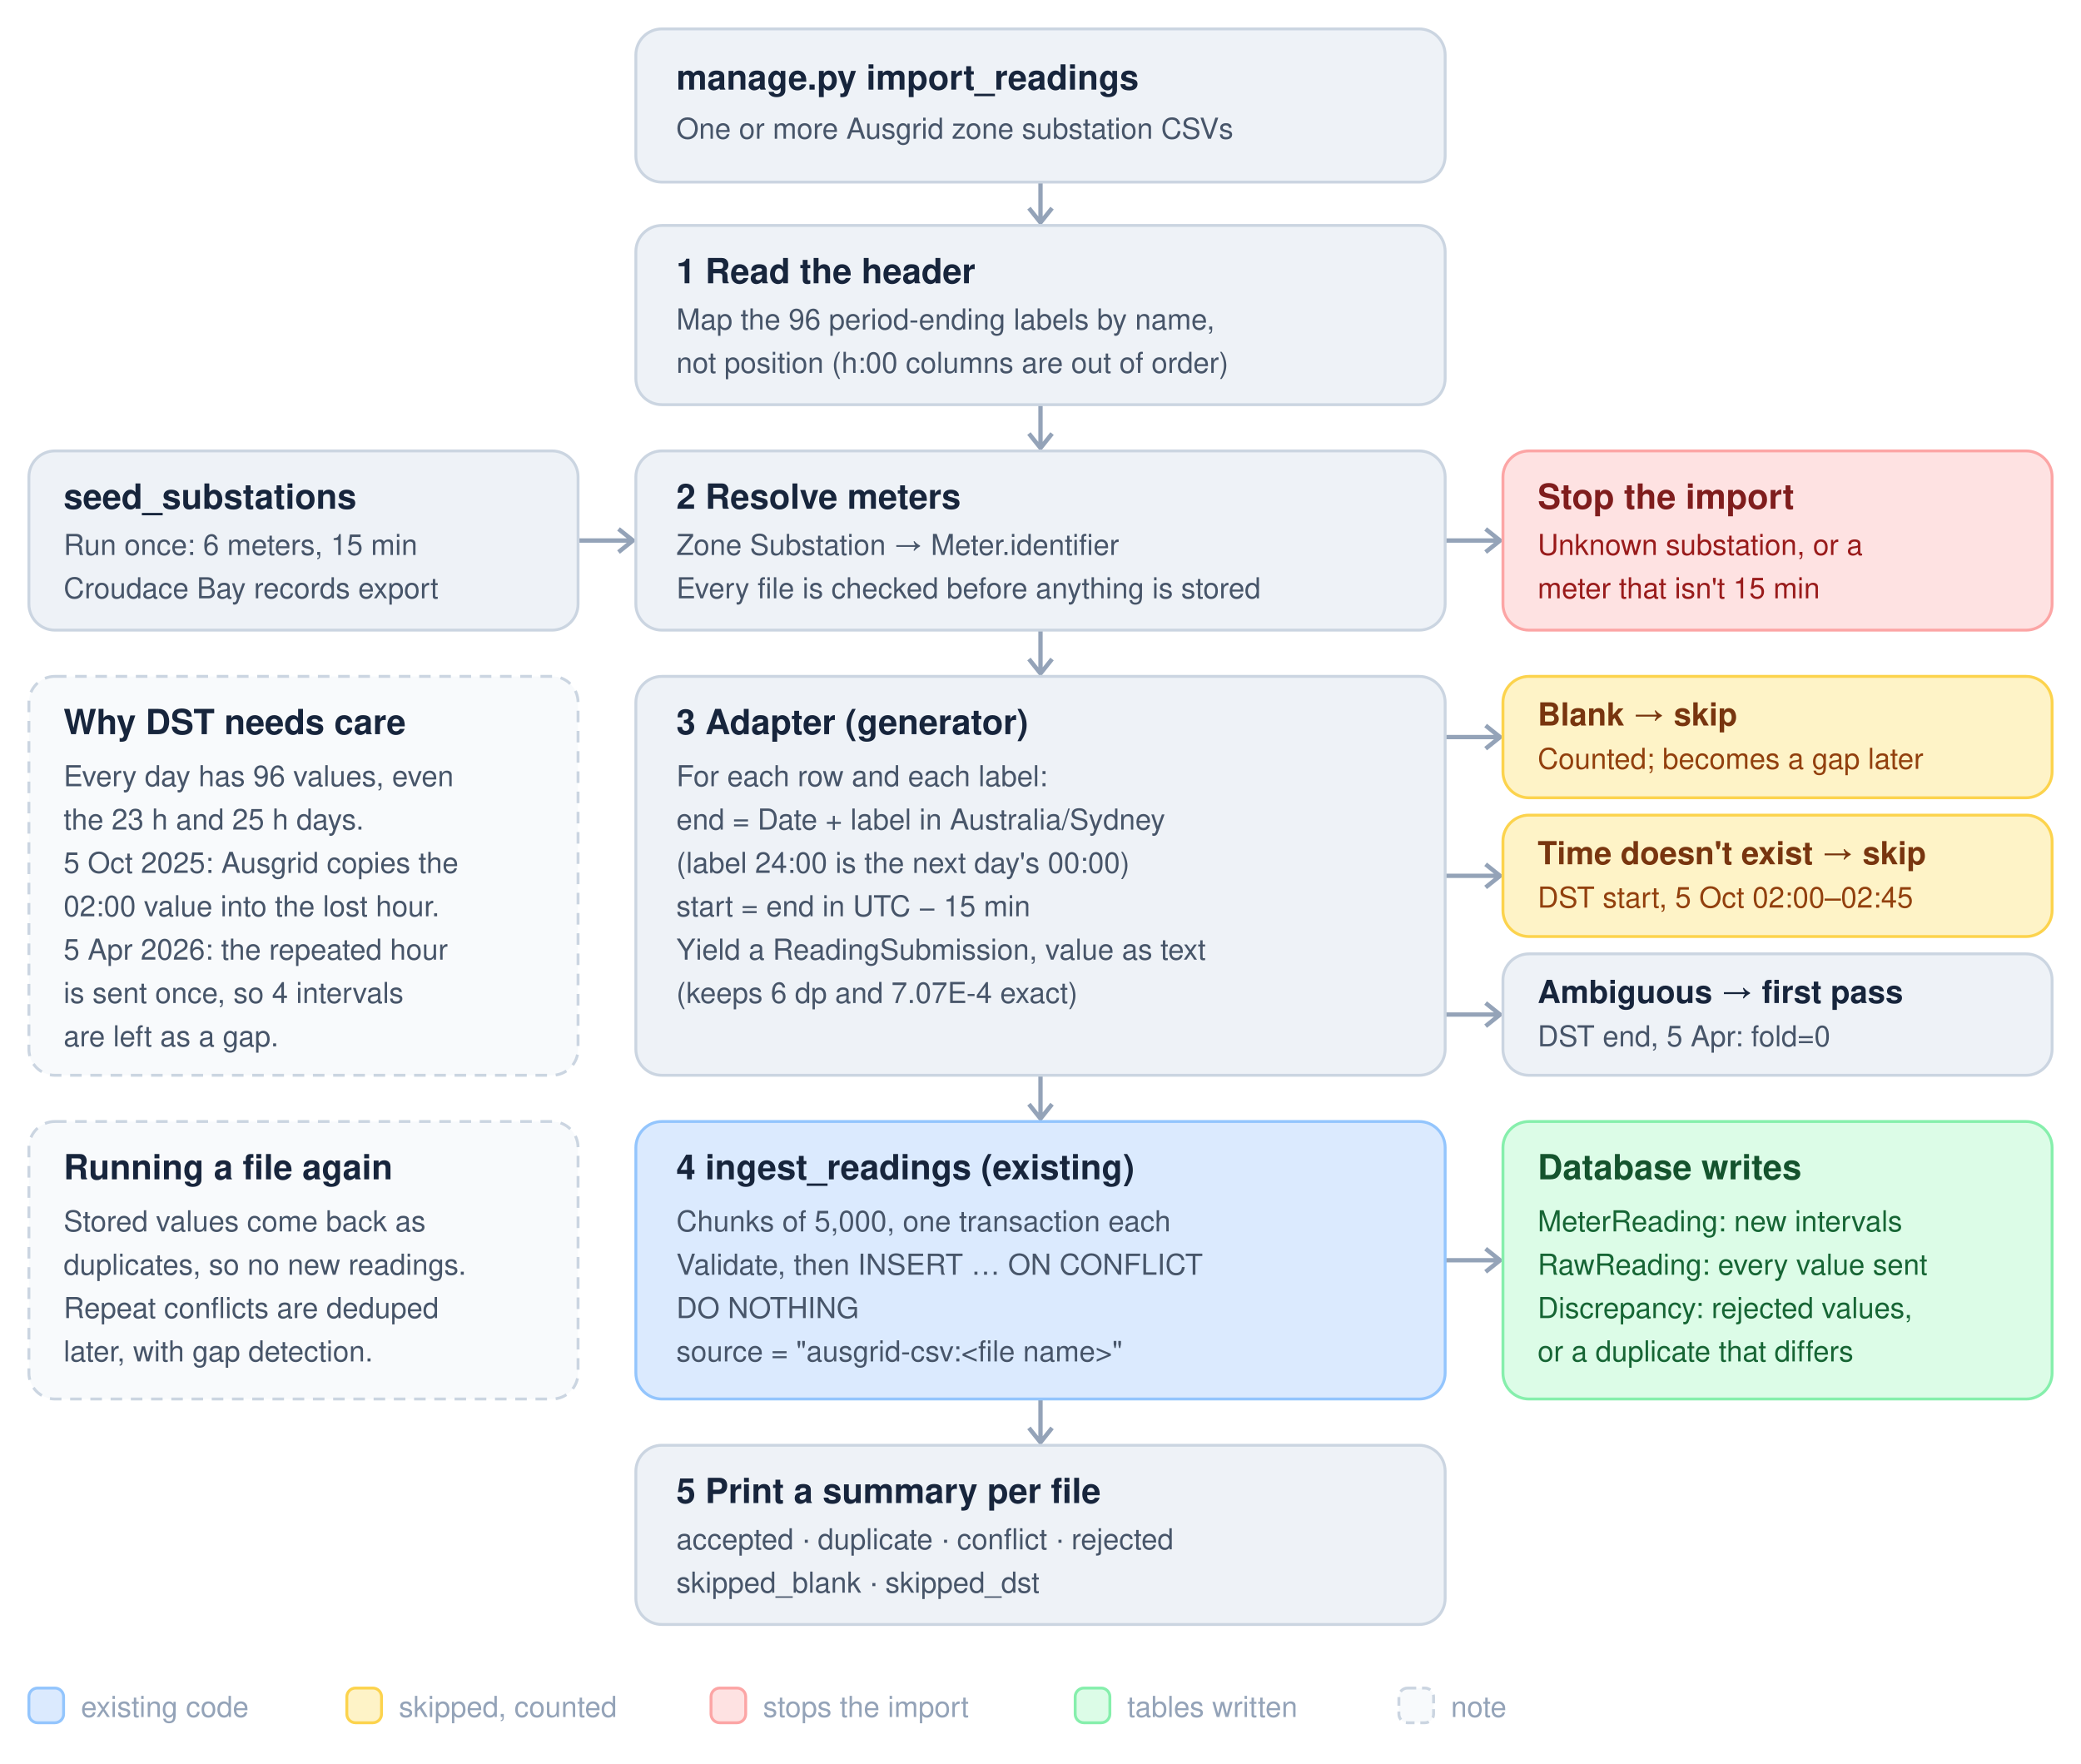
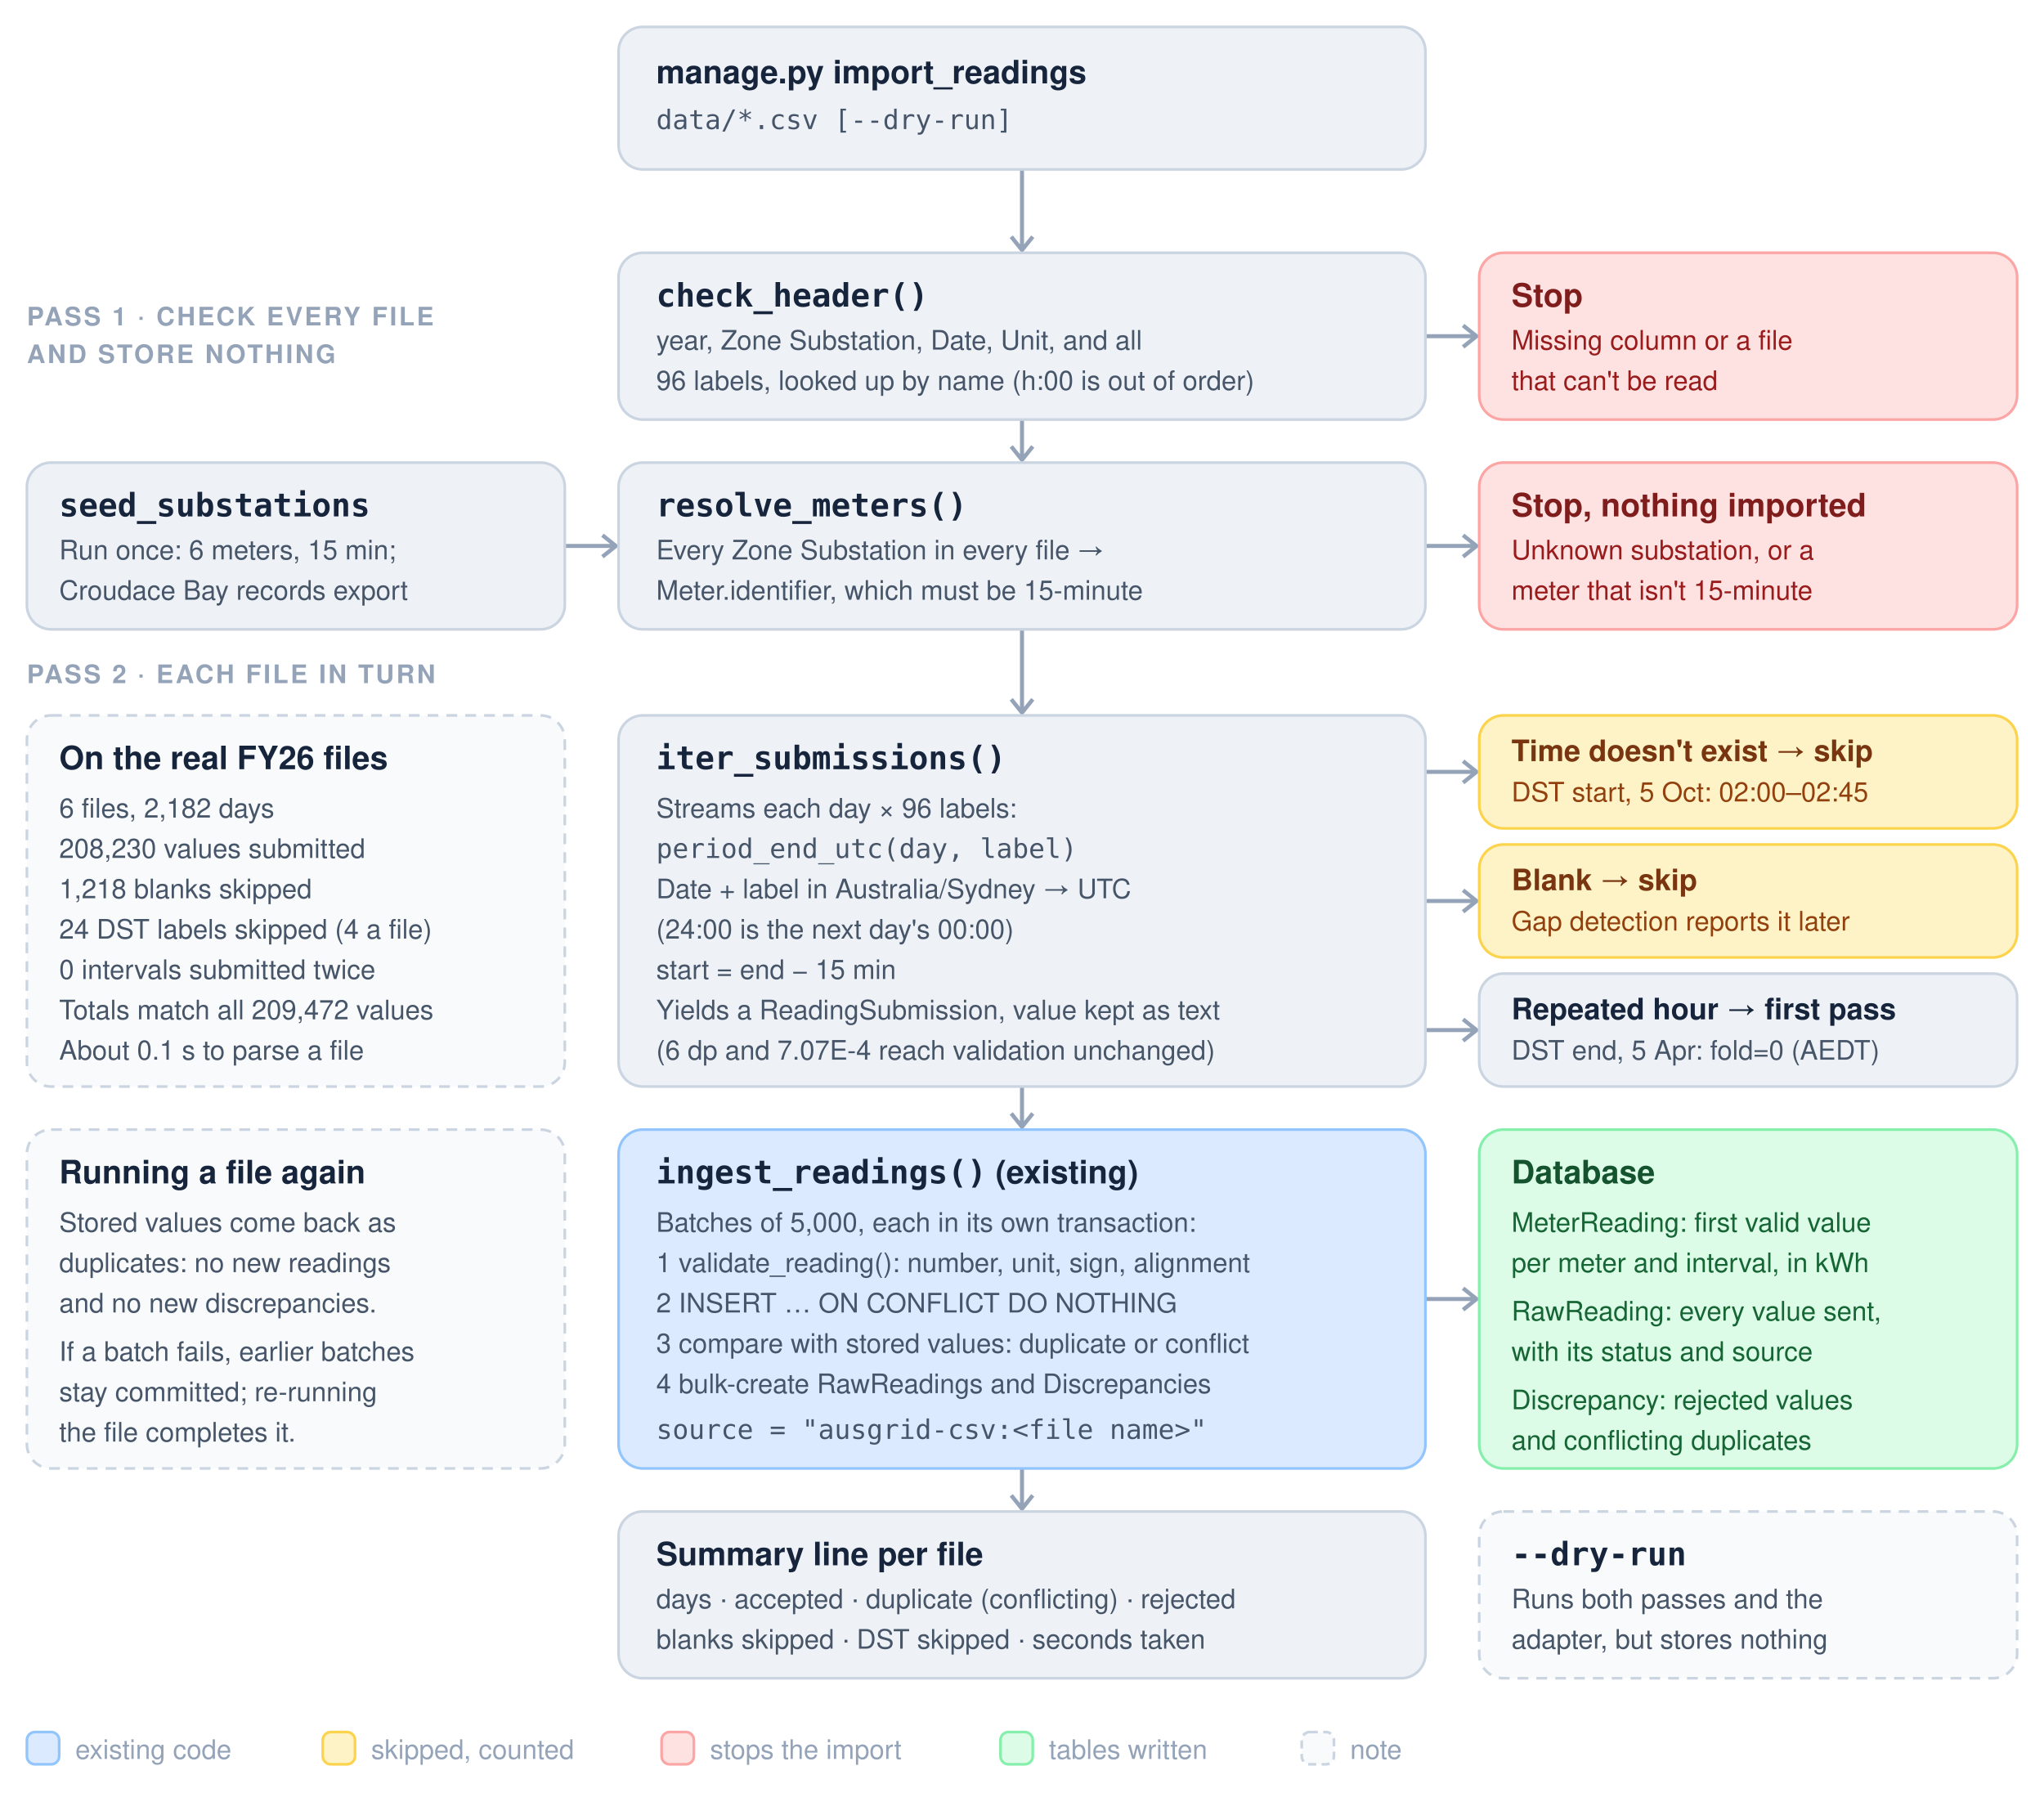
- <svg xmlns="http://www.w3.org/2000/svg" font-family="-apple-system-body, ui-sans-serif, -apple-system, system-ui, &quot;Segoe UI&quot;, Helvetica, &quot;Apple Color Emoji&quot;, Arial, sans-serif, &quot;Segoe UI Emoji&quot;, &quot;Segoe UI Symbol&quot;" font-weight="400" fill="#94a3b8" viewBox="0 0 720 610" width="100%">
+ <svg xmlns="http://www.w3.org/2000/svg" font-family="-apple-system-body, ui-sans-serif, -apple-system, system-ui, &quot;Segoe UI&quot;, Helvetica, &quot;Apple Color Emoji&quot;, Arial, sans-serif, &quot;Segoe UI Emoji&quot;, &quot;Segoe UI Symbol&quot;" font-weight="400" fill="#94a3b8" viewBox="0 0 760 670" width="100%">
  <g stroke="#94a3b8" stroke-width="1.5" fill="none">
-     <path d="M360 63 v14 m-4 -5 l4 5 4 -5" />
-     <path d="M360 140 v15 m-4 -5 l4 5 4 -5" />
-     <path d="M360 218 v15 m-4 -5 l4 5 4 -5" />
-     <path d="M360 372 v15 m-4 -5 l4 5 4 -5" />
-     <path d="M360 484 v15 m-4 -5 l4 5 4 -5" />
-     <path d="M200 187 h19 m-5 -4 l5 4 -5 4" />
-     <path d="M500 187 h19 m-5 -4 l5 4 -5 4" />
-     <path d="M500 255 h19 m-5 -4 l5 4 -5 4" />
-     <path d="M500 303 h19 m-5 -4 l5 4 -5 4" />
-     <path d="M500 351 h19 m-5 -4 l5 4 -5 4" />
-     <path d="M500 436 h19 m-5 -4 l5 4 -5 4" />
+     <path d="M380 63 v30 m-4 -5 l4 5 4 -5" />
+     <path d="M380 156 v15 m-4 -5 l4 5 4 -5" />
+     <path d="M380 234 v31 m-4 -5 l4 5 4 -5" />
+     <path d="M380 404 v15 m-4 -5 l4 5 4 -5" />
+     <path d="M380 546 v15 m-4 -5 l4 5 4 -5" />
+     <path d="M530 125 h19 m-5 -4 l5 4 -5 4" />
+     <path d="M210 203 h19 m-5 -4 l5 4 -5 4" />
+     <path d="M530 203 h19 m-5 -4 l5 4 -5 4" />
+     <path d="M530 287 h19 m-5 -4 l5 4 -5 4" />
+     <path d="M530 335 h19 m-5 -4 l5 4 -5 4" />
+     <path d="M530 383 h19 m-5 -4 l5 4 -5 4" />
+     <path d="M530 483 h19 m-5 -4 l5 4 -5 4" />
  </g>
-   <rect x="220" y="10" width="280" height="53" rx="9" fill="#eef2f7" stroke="#cbd5e1" />
-   <text x="234" y="31" font-size="12" font-weight="600" fill="#17253c">manage.py import_readings</text>
-   <text x="234" y="48" font-size="10" fill="#475569">One or more Ausgrid zone substation CSVs</text>
-   <rect x="220" y="78" width="280" height="62" rx="9" fill="#eef2f7" stroke="#cbd5e1" />
-   <text x="234" y="98" font-size="12" font-weight="600" fill="#17253c">1  Read the header</text>
-   <text x="234" y="114" font-size="10" fill="#475569">Map the 96 period-ending labels by name,</text>
-   <text x="234" y="129" font-size="10" fill="#475569">not position (h:00 columns are out of order)</text>
-   <rect x="220" y="156" width="280" height="62" rx="9" fill="#eef2f7" stroke="#cbd5e1" />
-   <text x="234" y="176" font-size="12" font-weight="600" fill="#17253c">2  Resolve meters</text>
-   <text x="234" y="192" font-size="10" fill="#475569">Zone Substation → Meter.identifier</text>
-   <text x="234" y="207" font-size="10" fill="#475569">Every file is checked before anything is stored</text>
-   <rect x="10" y="156" width="190" height="62" rx="9" fill="#eef2f7" stroke="#cbd5e1" />
-   <text x="22" y="176" font-size="12" font-weight="600" fill="#17253c">seed_substations</text>
-   <text x="22" y="192" font-size="10" fill="#475569">Run once: 6 meters, 15 min</text>
-   <text x="22" y="207" font-size="10" fill="#475569">Croudace Bay records export</text>
-   <rect x="520" y="156" width="190" height="62" rx="9" fill="#fee2e2" stroke="#fca5a5" />
-   <text x="532" y="176" font-size="12" font-weight="600" fill="#7f1d1d">Stop the import</text>
-   <text x="532" y="192" font-size="10" fill="#991b1b">Unknown substation, or a</text>
-   <text x="532" y="207" font-size="10" fill="#991b1b">meter that isn't 15 min</text>
-   <rect x="220" y="234" width="280" height="138" rx="9" fill="#eef2f7" stroke="#cbd5e1" />
-   <text x="234" y="254" font-size="12" font-weight="600" fill="#17253c">3  Adapter (generator)</text>
-   <text x="234" y="272" font-size="10" fill="#475569">For each row and each label:</text>
-   <text x="234" y="287" font-size="10" fill="#475569">end = Date + label in Australia/Sydney</text>
-   <text x="234" y="302" font-size="10" fill="#475569">(label 24:00 is the next day's 00:00)</text>
-   <text x="234" y="317" font-size="10" fill="#475569">start = end in UTC − 15 min</text>
-   <text x="234" y="332" font-size="10" fill="#475569">Yield a ReadingSubmission, value as text</text>
-   <text x="234" y="347" font-size="10" fill="#475569">(keeps 6 dp and 7.07E-4 exact)</text>
-   <rect x="10" y="234" width="190" height="138" rx="9" fill="#f8fafc" stroke="#cbd5e1" stroke-dasharray="4 3" />
-   <text x="22" y="254" font-size="12" font-weight="600" fill="#17253c">Why DST needs care</text>
-   <text x="22" y="272" font-size="10" fill="#475569">Every day has 96 values, even</text>
-   <text x="22" y="287" font-size="10" fill="#475569">the 23 h and 25 h days.</text>
-   <text x="22" y="302" font-size="10" fill="#475569">5 Oct 2025: Ausgrid copies the</text>
-   <text x="22" y="317" font-size="10" fill="#475569">02:00 value into the lost hour.</text>
-   <text x="22" y="332" font-size="10" fill="#475569">5 Apr 2026: the repeated hour</text>
-   <text x="22" y="347" font-size="10" fill="#475569">is sent once, so 4 intervals</text>
-   <text x="22" y="362" font-size="10" fill="#475569">are left as a gap.</text>
-   <rect x="520" y="234" width="190" height="42" rx="9" fill="#fef3c7" stroke="#fcd34d" />
-   <text x="532" y="251" font-size="11" font-weight="600" fill="#78350f">Blank → skip</text>
-   <text x="532" y="266" font-size="10" fill="#92400e">Counted; becomes a gap later</text>
-   <rect x="520" y="282" width="190" height="42" rx="9" fill="#fef3c7" stroke="#fcd34d" />
-   <text x="532" y="299" font-size="11" font-weight="600" fill="#78350f">Time doesn't exist → skip</text>
-   <text x="532" y="314" font-size="10" fill="#92400e">DST start, 5 Oct 02:00–02:45</text>
-   <rect x="520" y="330" width="190" height="42" rx="9" fill="#eef2f7" stroke="#cbd5e1" />
-   <text x="532" y="347" font-size="11" font-weight="600" fill="#17253c">Ambiguous → first pass</text>
-   <text x="532" y="362" font-size="10" fill="#475569">DST end, 5 Apr: fold=0</text>
-   <rect x="220" y="388" width="280" height="96" rx="9" fill="#dbeafe" stroke="#93c5fd" />
-   <text x="234" y="408" font-size="12" font-weight="600" fill="#17253c">4  ingest_readings (existing)</text>
-   <text x="234" y="426" font-size="10" fill="#475569">Chunks of 5,000, one transaction each</text>
-   <text x="234" y="441" font-size="10" fill="#475569">Validate, then INSERT … ON CONFLICT</text>
-   <text x="234" y="456" font-size="10" fill="#475569">DO NOTHING</text>
-   <text x="234" y="471" font-size="10" fill="#475569">source = "ausgrid-csv:&lt;file name&gt;"</text>
-   <rect x="10" y="388" width="190" height="96" rx="9" fill="#f8fafc" stroke="#cbd5e1" stroke-dasharray="4 3" />
-   <text x="22" y="408" font-size="12" font-weight="600" fill="#17253c">Running a file again</text>
-   <text x="22" y="426" font-size="10" fill="#475569">Stored values come back as</text>
-   <text x="22" y="441" font-size="10" fill="#475569">duplicates, so no new readings.</text>
-   <text x="22" y="456" font-size="10" fill="#475569">Repeat conflicts are deduped</text>
-   <text x="22" y="471" font-size="10" fill="#475569">later, with gap detection.</text>
-   <rect x="520" y="388" width="190" height="96" rx="9" fill="#dcfce7" stroke="#86efac" />
-   <text x="532" y="408" font-size="12" font-weight="600" fill="#14532d">Database writes</text>
-   <text x="532" y="426" font-size="10" fill="#166534">MeterReading: new intervals</text>
-   <text x="532" y="441" font-size="10" fill="#166534">RawReading: every value sent</text>
-   <text x="532" y="456" font-size="10" fill="#166534">Discrepancy: rejected values,</text>
-   <text x="532" y="471" font-size="10" fill="#166534">or a duplicate that differs</text>
-   <rect x="220" y="500" width="280" height="62" rx="9" fill="#eef2f7" stroke="#cbd5e1" />
-   <text x="234" y="520" font-size="12" font-weight="600" fill="#17253c">5  Print a summary per file</text>
-   <text x="234" y="536" font-size="10" fill="#475569">accepted · duplicate · conflict · rejected</text>
-   <text x="234" y="551" font-size="10" fill="#475569">skipped_blank · skipped_dst</text>
+   <rect x="230" y="10" width="300" height="53" rx="9" fill="#eef2f7" stroke="#cbd5e1" />
+   <text x="244" y="31" font-size="12" font-weight="600" fill="#17253c">manage.py import_readings</text>
+   <text x="244" y="48" font-size="10" fill="#475569" font-family="ui-monospace, SFMono-Regular, Consolas, monospace">data/*.csv [--dry-run]</text>
+   <text x="10" y="121" font-size="9.5" font-weight="600" letter-spacing="0.8">PASS 1 · CHECK EVERY FILE</text>
+   <text x="10" y="135" font-size="9.5" font-weight="600" letter-spacing="0.8">AND STORE NOTHING</text>
+   <rect x="230" y="94" width="300" height="62" rx="9" fill="#eef2f7" stroke="#cbd5e1" />
+   <text x="244" y="114" font-size="12" font-weight="600" fill="#17253c" font-family="ui-monospace, SFMono-Regular, Consolas, monospace">check_header()</text>
+   <text x="244" y="130" font-size="10" fill="#475569">year, Zone Substation, Date, Unit, and all</text>
+   <text x="244" y="145" font-size="10" fill="#475569">96 labels, looked up by name (h:00 is out of order)</text>
+   <rect x="550" y="94" width="200" height="62" rx="9" fill="#fee2e2" stroke="#fca5a5" />
+   <text x="562" y="114" font-size="12" font-weight="600" fill="#7f1d1d">Stop</text>
+   <text x="562" y="130" font-size="10" fill="#991b1b">Missing column or a file</text>
+   <text x="562" y="145" font-size="10" fill="#991b1b">that can't be read</text>
+   <rect x="230" y="172" width="300" height="62" rx="9" fill="#eef2f7" stroke="#cbd5e1" />
+   <text x="244" y="192" font-size="12" font-weight="600" fill="#17253c" font-family="ui-monospace, SFMono-Regular, Consolas, monospace">resolve_meters()</text>
+   <text x="244" y="208" font-size="10" fill="#475569">Every Zone Substation in every file →</text>
+   <text x="244" y="223" font-size="10" fill="#475569">Meter.identifier, which must be 15-minute</text>
+   <rect x="10" y="172" width="200" height="62" rx="9" fill="#eef2f7" stroke="#cbd5e1" />
+   <text x="22" y="192" font-size="12" font-weight="600" fill="#17253c" font-family="ui-monospace, SFMono-Regular, Consolas, monospace">seed_substations</text>
+   <text x="22" y="208" font-size="10" fill="#475569">Run once: 6 meters, 15 min;</text>
+   <text x="22" y="223" font-size="10" fill="#475569">Croudace Bay records export</text>
+   <rect x="550" y="172" width="200" height="62" rx="9" fill="#fee2e2" stroke="#fca5a5" />
+   <text x="562" y="192" font-size="12" font-weight="600" fill="#7f1d1d">Stop, nothing imported</text>
+   <text x="562" y="208" font-size="10" fill="#991b1b">Unknown substation, or a</text>
+   <text x="562" y="223" font-size="10" fill="#991b1b">meter that isn't 15-minute</text>
+   <text x="10" y="254" font-size="9.5" font-weight="600" letter-spacing="0.8">PASS 2 · EACH FILE IN TURN</text>
+   <rect x="230" y="266" width="300" height="138" rx="9" fill="#eef2f7" stroke="#cbd5e1" />
+   <text x="244" y="286" font-size="12" font-weight="600" fill="#17253c" font-family="ui-monospace, SFMono-Regular, Consolas, monospace">iter_submissions()</text>
+   <text x="244" y="304" font-size="10" fill="#475569">Streams each day × 96 labels:</text>
+   <text x="244" y="319" font-size="10" fill="#475569" font-family="ui-monospace, SFMono-Regular, Consolas, monospace">period_end_utc(day, label)</text>
+   <text x="244" y="334" font-size="10" fill="#475569">  Date + label in Australia/Sydney → UTC</text>
+   <text x="244" y="349" font-size="10" fill="#475569">  (24:00 is the next day's 00:00)</text>
+   <text x="244" y="364" font-size="10" fill="#475569">start = end − 15 min</text>
+   <text x="244" y="379" font-size="10" fill="#475569">Yields a ReadingSubmission, value kept as text</text>
+   <text x="244" y="394" font-size="10" fill="#475569">(6 dp and 7.07E-4 reach validation unchanged)</text>
+   <rect x="550" y="266" width="200" height="42" rx="9" fill="#fef3c7" stroke="#fcd34d" />
+   <text x="562" y="283" font-size="11" font-weight="600" fill="#78350f">Time doesn't exist → skip</text>
+   <text x="562" y="298" font-size="10" fill="#92400e">DST start, 5 Oct: 02:00–02:45</text>
+   <rect x="550" y="314" width="200" height="42" rx="9" fill="#fef3c7" stroke="#fcd34d" />
+   <text x="562" y="331" font-size="11" font-weight="600" fill="#78350f">Blank → skip</text>
+   <text x="562" y="346" font-size="10" fill="#92400e">Gap detection reports it later</text>
+   <rect x="550" y="362" width="200" height="42" rx="9" fill="#eef2f7" stroke="#cbd5e1" />
+   <text x="562" y="379" font-size="11" font-weight="600" fill="#17253c">Repeated hour → first pass</text>
+   <text x="562" y="394" font-size="10" fill="#475569">DST end, 5 Apr: fold=0 (AEDT)</text>
+   <rect x="10" y="266" width="200" height="138" rx="9" fill="#f8fafc" stroke="#cbd5e1" stroke-dasharray="4 3" />
+   <text x="22" y="286" font-size="12" font-weight="600" fill="#17253c">On the real FY26 files</text>
+   <text x="22" y="304" font-size="10" fill="#475569">6 files, 2,182 days</text>
+   <text x="22" y="319" font-size="10" fill="#475569">208,230 values submitted</text>
+   <text x="22" y="334" font-size="10" fill="#475569">1,218 blanks skipped</text>
+   <text x="22" y="349" font-size="10" fill="#475569">24 DST labels skipped (4 a file)</text>
+   <text x="22" y="364" font-size="10" fill="#475569">0 intervals submitted twice</text>
+   <text x="22" y="379" font-size="10" fill="#475569">Totals match all 209,472 values</text>
+   <text x="22" y="394" font-size="10" fill="#475569">About 0.1 s to parse a file</text>
+   <rect x="230" y="420" width="300" height="126" rx="9" fill="#dbeafe" stroke="#93c5fd" />
+   <text x="244" y="440" font-size="12" font-weight="600" fill="#17253c">
+     <tspan font-family="ui-monospace, SFMono-Regular, Consolas, monospace">ingest_readings()</tspan> (existing)</text>
+   <text x="244" y="458" font-size="10" fill="#475569">Batches of 5,000, each in its own transaction:</text>
+   <text x="244" y="473" font-size="10" fill="#475569">1  validate_reading(): number, unit, sign, alignment</text>
+   <text x="244" y="488" font-size="10" fill="#475569">2  INSERT … ON CONFLICT DO NOTHING</text>
+   <text x="244" y="503" font-size="10" fill="#475569">3  compare with stored values: duplicate or conflict</text>
+   <text x="244" y="518" font-size="10" fill="#475569">4  bulk-create RawReadings and Discrepancies</text>
+   <text x="244" y="535" font-size="10" fill="#475569" font-family="ui-monospace, SFMono-Regular, Consolas, monospace">source = "ausgrid-csv:&lt;file name&gt;"</text>
+   <rect x="550" y="420" width="200" height="126" rx="9" fill="#dcfce7" stroke="#86efac" />
+   <text x="562" y="440" font-size="12" font-weight="600" fill="#14532d">Database</text>
+   <text x="562" y="458" font-size="10" fill="#166534">MeterReading: first valid value</text>
+   <text x="562" y="473" font-size="10" fill="#166534">per meter and interval, in kWh</text>
+   <text x="562" y="491" font-size="10" fill="#166534">RawReading: every value sent,</text>
+   <text x="562" y="506" font-size="10" fill="#166534">with its status and source</text>
+   <text x="562" y="524" font-size="10" fill="#166534">Discrepancy: rejected values</text>
+   <text x="562" y="539" font-size="10" fill="#166534">and conflicting duplicates</text>
+   <rect x="10" y="420" width="200" height="126" rx="9" fill="#f8fafc" stroke="#cbd5e1" stroke-dasharray="4 3" />
+   <text x="22" y="440" font-size="12" font-weight="600" fill="#17253c">Running a file again</text>
+   <text x="22" y="458" font-size="10" fill="#475569">Stored values come back as</text>
+   <text x="22" y="473" font-size="10" fill="#475569">duplicates: no new readings</text>
+   <text x="22" y="488" font-size="10" fill="#475569">and no new discrepancies.</text>
+   <text x="22" y="506" font-size="10" fill="#475569">If a batch fails, earlier batches</text>
+   <text x="22" y="521" font-size="10" fill="#475569">stay committed; re-running</text>
+   <text x="22" y="536" font-size="10" fill="#475569">the file completes it.</text>
+   <rect x="230" y="562" width="300" height="62" rx="9" fill="#eef2f7" stroke="#cbd5e1" />
+   <text x="244" y="582" font-size="12" font-weight="600" fill="#17253c">Summary line per file</text>
+   <text x="244" y="598" font-size="10" fill="#475569">days · accepted · duplicate (conflicting) · rejected</text>
+   <text x="244" y="613" font-size="10" fill="#475569">blanks skipped · DST skipped · seconds taken</text>
+   <rect x="550" y="562" width="200" height="62" rx="9" fill="#f8fafc" stroke="#cbd5e1" stroke-dasharray="4 3" />
+   <text x="562" y="582" font-size="12" font-weight="600" fill="#17253c" font-family="ui-monospace, SFMono-Regular, Consolas, monospace">--dry-run</text>
+   <text x="562" y="598" font-size="10" fill="#475569">Runs both passes and the</text>
+   <text x="562" y="613" font-size="10" fill="#475569">adapter, but stores nothing</text>
  <g font-size="10">
-     <rect x="10" y="584" width="12" height="12" rx="3" fill="#dbeafe" stroke="#93c5fd" />
-     <text x="28" y="594">existing code</text>
-     <rect x="120" y="584" width="12" height="12" rx="3" fill="#fef3c7" stroke="#fcd34d" />
-     <text x="138" y="594">skipped, counted</text>
-     <rect x="246" y="584" width="12" height="12" rx="3" fill="#fee2e2" stroke="#fca5a5" />
-     <text x="264" y="594">stops the import</text>
-     <rect x="372" y="584" width="12" height="12" rx="3" fill="#dcfce7" stroke="#86efac" />
-     <text x="390" y="594">tables written</text>
-     <rect x="484" y="584" width="12" height="12" rx="3" fill="#f8fafc" stroke="#cbd5e1" stroke-dasharray="3 2" />
-     <text x="502" y="594">note</text>
+     <rect x="10" y="644" width="12" height="12" rx="3" fill="#dbeafe" stroke="#93c5fd" />
+     <text x="28" y="654">existing code</text>
+     <rect x="120" y="644" width="12" height="12" rx="3" fill="#fef3c7" stroke="#fcd34d" />
+     <text x="138" y="654">skipped, counted</text>
+     <rect x="246" y="644" width="12" height="12" rx="3" fill="#fee2e2" stroke="#fca5a5" />
+     <text x="264" y="654">stops the import</text>
+     <rect x="372" y="644" width="12" height="12" rx="3" fill="#dcfce7" stroke="#86efac" />
+     <text x="390" y="654">tables written</text>
+     <rect x="484" y="644" width="12" height="12" rx="3" fill="#f8fafc" stroke="#cbd5e1" stroke-dasharray="3 2" />
+     <text x="502" y="654">note</text>
  </g>
</svg>
